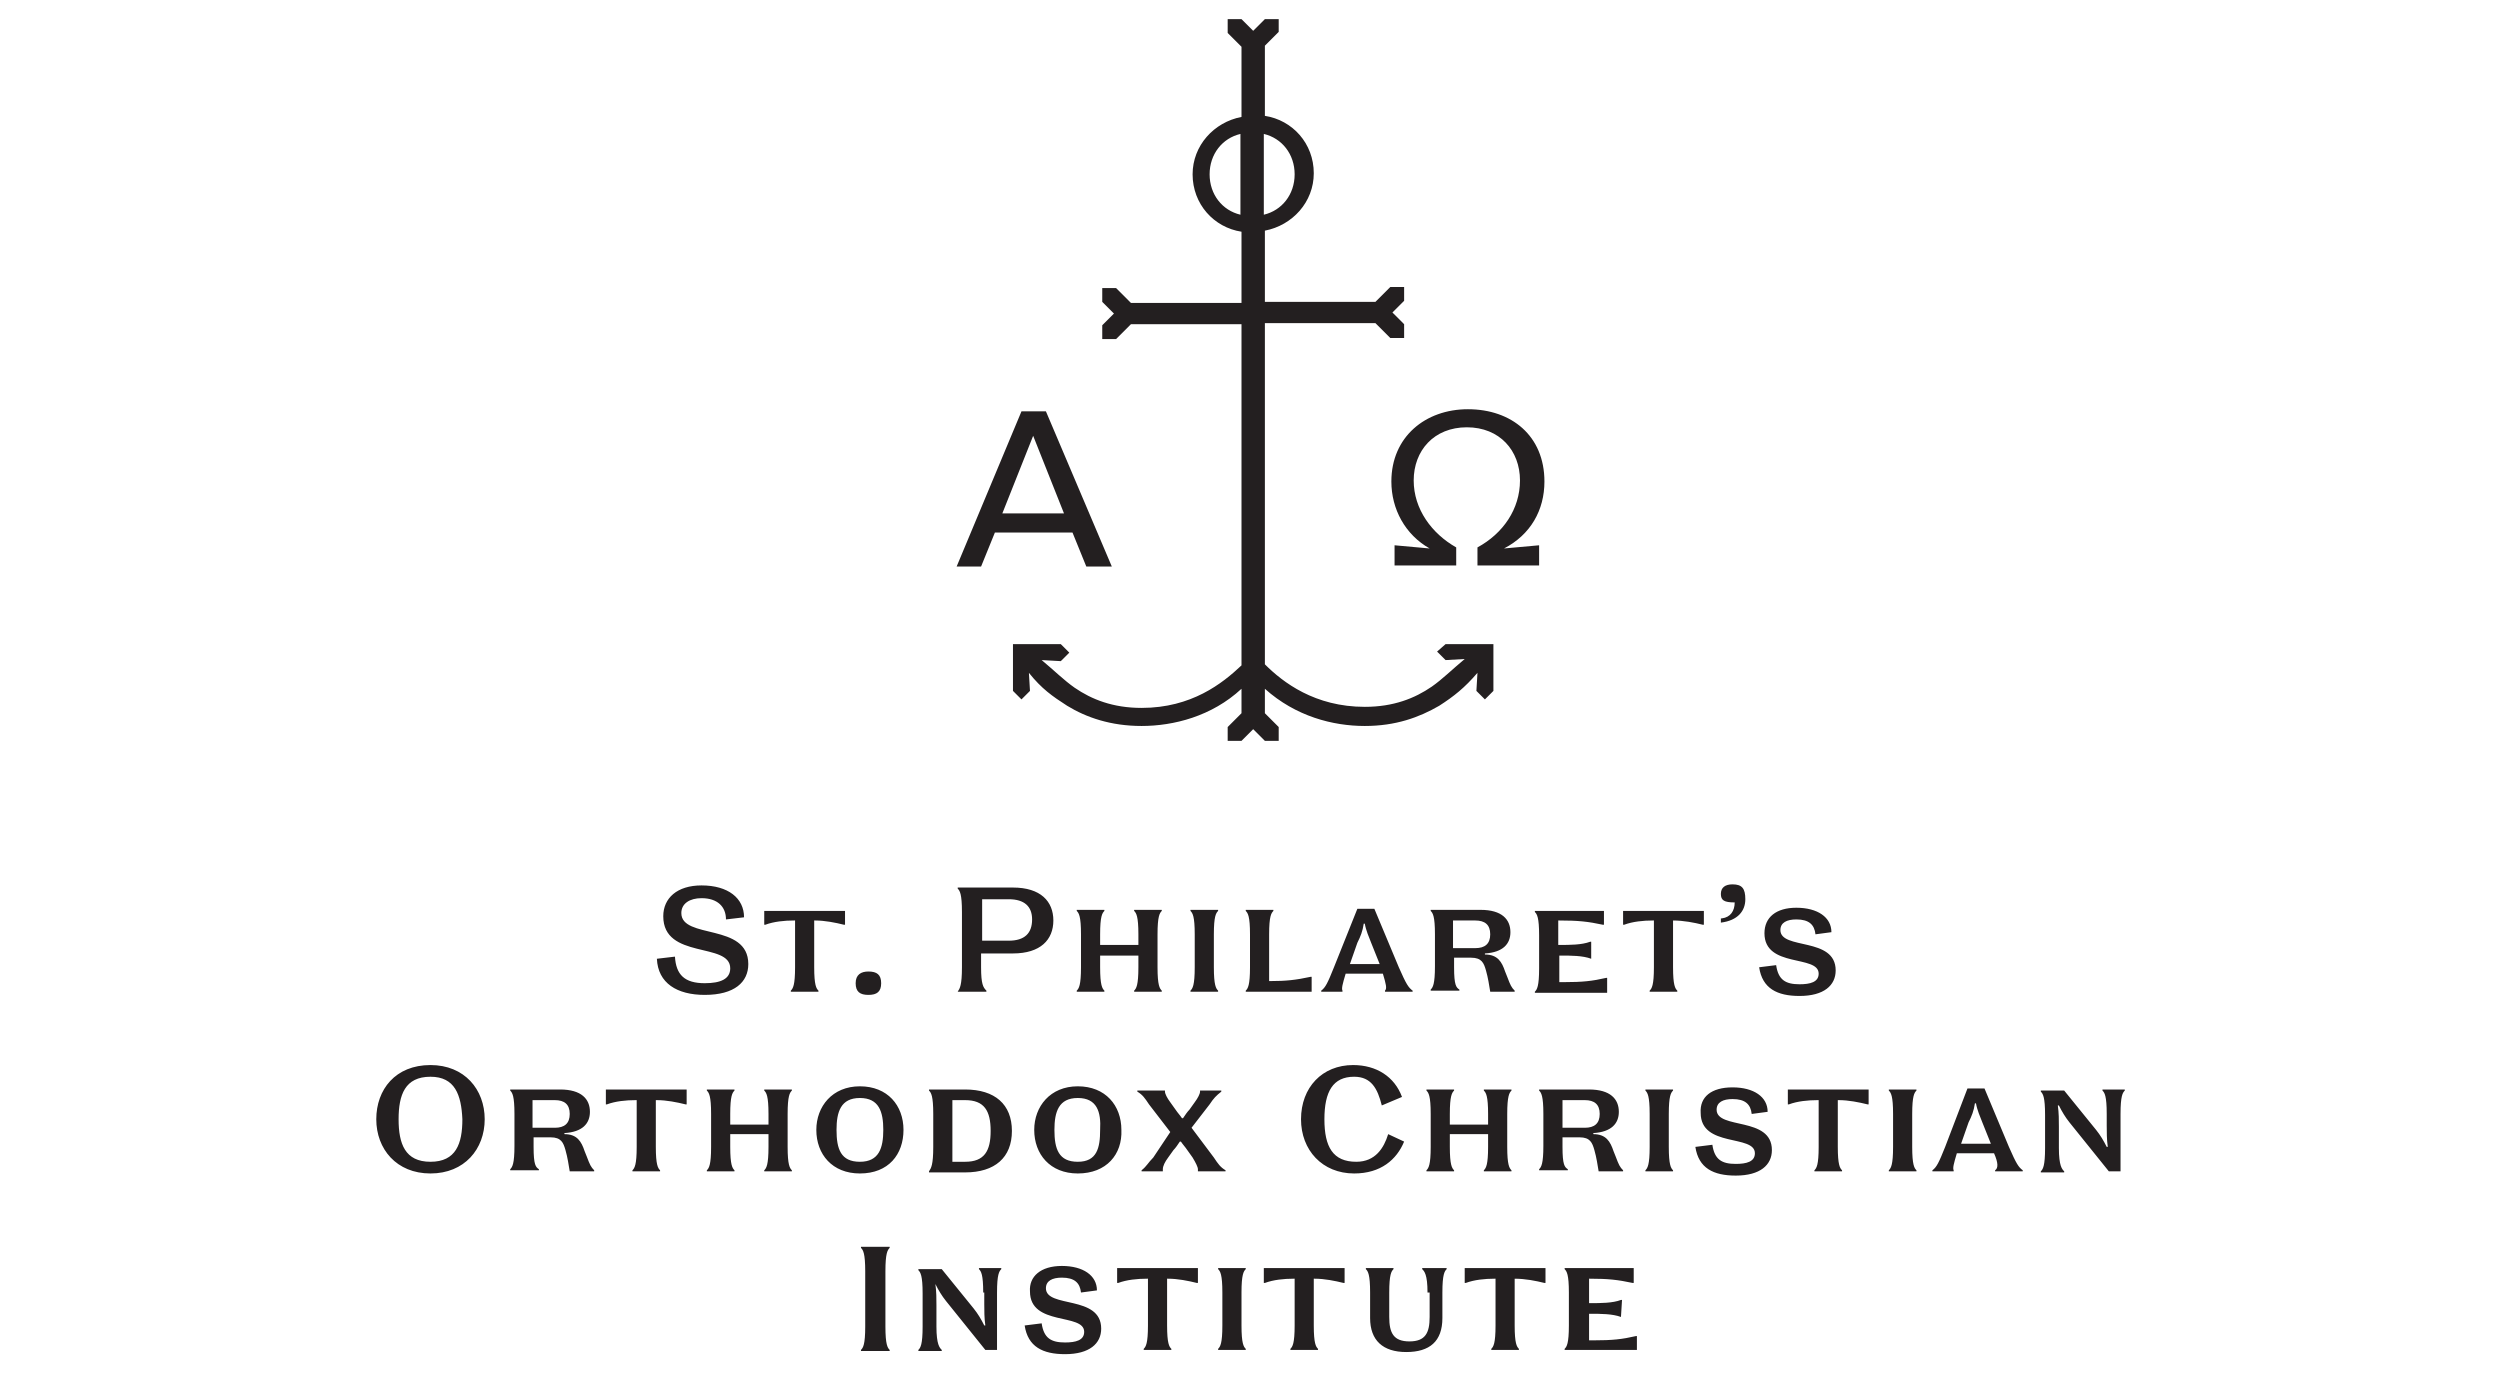
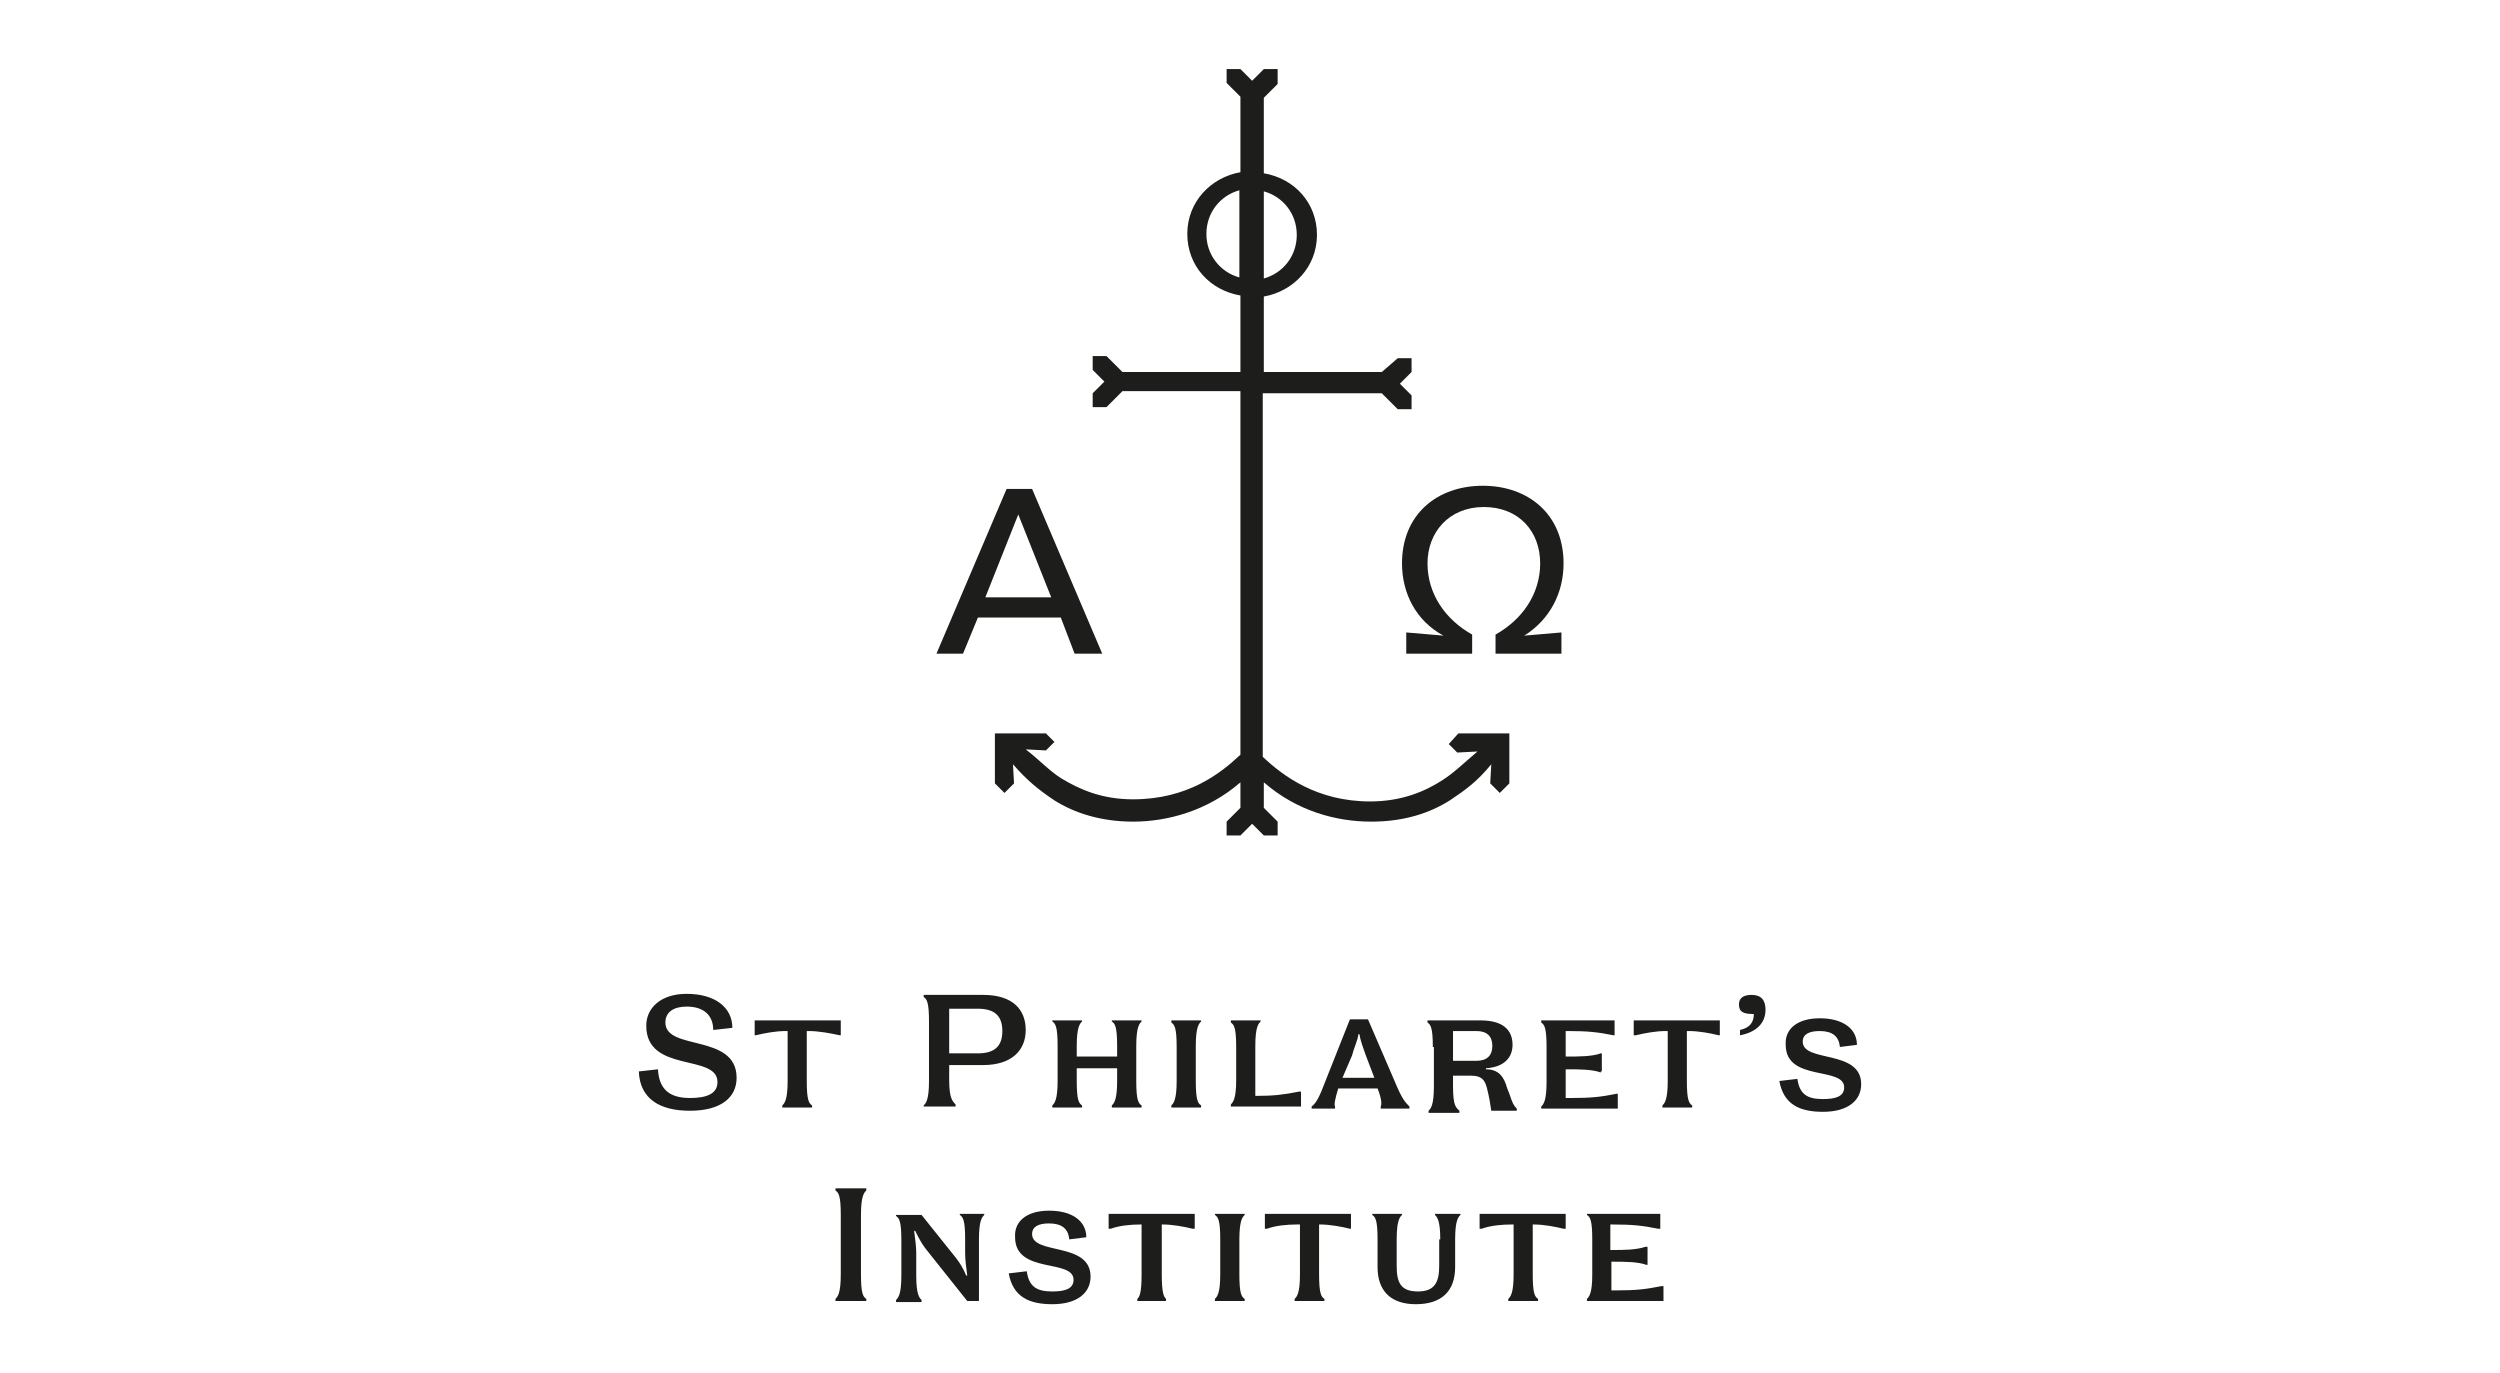
- <svg xmlns="http://www.w3.org/2000/svg" version="1.1" id="Слой_1" x="0" y="0" viewBox="0 0 235.2 129.1" xml:space="preserve">
-   <style>.st0{fill:#231f20}</style>
-   <path class="st0" d="M102.2 53.3h2.4l-6.2-14.6h-2.3L90 53.3h2.3l1.3-3.2h7.3l1.3 3.2zm-7.9-5l2.9-7.3 2.9 7.3h-5.8zm51-3c0-4.3-3.1-6.8-7.2-6.8-4 0-7.2 2.6-7.2 6.8 0 2.6 1.3 5 3.6 6.3l-3.3-.3v1.9h5.8v-1.7c-2.3-1.3-4-3.6-4-6.3 0-2.8 1.9-5 5-5s5 2.2 5 5c0 2.7-1.6 5-4 6.3v1.7h5.8v-1.9l-3.3.3c2.5-1.3 3.8-3.6 3.8-6.3zm-10.1 16l.8.8 1.8-.1c-1.2 1-2.1 1.9-3.1 2.6-1.6 1.1-3.6 1.9-6.3 1.9-4.7 0-7.7-2.3-9.4-4V30.4h10.4l1.4 1.4h1.3v-1.3l-1.1-1.1 1.1-1.1V27h-1.3l-1.4 1.4H119v-6.7c2.6-.5 4.6-2.7 4.6-5.4 0-2.8-2-5-4.6-5.4V4.3l1.3-1.3V1.8H119l-1.1 1.1-1.1-1.1h-1.3v1.3l1.3 1.3V11c-2.6.5-4.6 2.7-4.6 5.4 0 2.8 2 5 4.6 5.4v6.7h-10.4l-1.4-1.4h-1.3v1.3l1.1 1.1-1.1 1.1v1.3h1.3l1.4-1.4h10.4v32.1c-1.8 1.7-4.7 4-9.4 4-2.7 0-4.7-.8-6.3-1.9-1-.7-1.9-1.6-3.1-2.6l1.8.1.8-.8-.8-.8h-4.5V65l.8.8.8-.8-.1-1.7c1.2 1.5 2.2 2.2 3.6 3.1 1.8 1.1 4.1 1.9 7 1.9 3 0 6.6-.9 9.4-3.5v2.3l-1.3 1.3v1.3h1.3l1.1-1.1 1.1 1.1h1.3v-1.3l-1.3-1.3v-2.3c2.9 2.6 6.4 3.5 9.4 3.5 2.9 0 5.1-.8 7-1.9 1.4-.9 2.4-1.7 3.6-3.1l-.1 1.7.8.8.8-.8v-4.4H136l-.8.7zm-16.3-48.7c1.7.4 2.9 1.9 2.9 3.8s-1.2 3.4-2.9 3.8v-7.6zm-2.2 7.6c-1.7-.4-2.9-1.9-2.9-3.8s1.2-3.4 2.9-3.8v7.6zM66 83.3c2.5 0 4 1.2 4 3l-1.7.2c0-1.2-.8-2-2.3-2-1.1 0-1.9.5-1.9 1.4 0 2.5 6.3.9 6.3 4.8 0 1.7-1.3 2.9-4.1 2.9-2.6 0-4.4-1.1-4.5-3.4l1.7-.2c.1 1.7.9 2.5 2.8 2.5 1.5 0 2.4-.4 2.4-1.4 0-2.5-6.3-.8-6.3-4.9 0-1.7 1.3-2.9 3.6-2.9zM76.6 86.6V91c0 1.7.2 2 .4 2.2v.1h-2.6v-.1c.2-.2.4-.5.4-2.2v-4.4h-.1c-.9 0-1.9.1-2.7.4h-.1v-1.3h7.6V87h-.1c-.8-.2-1.8-.4-2.7-.4h-.1zM81.7 91.4c.8 0 1.2.3 1.2 1.1s-.4 1.1-1.2 1.1-1.2-.3-1.2-1.1.5-1.1 1.2-1.1zM90.1 93.3c.2-.3.4-.6.4-2.3v-5.2c0-1.7-.2-2-.4-2.2v-.1h5.2c2.6 0 3.8 1.3 3.8 3.1s-1.2 3.1-3.8 3.1h-3V91c0 1.6.2 1.9.5 2.2v.1h-2.7zm4.8-8.7h-2.5v3.9h2.5c1.5 0 2.2-.7 2.2-2 0-1.2-.7-1.9-2.2-1.9zM107.1 89.9h-3.6V91c0 1.7.2 2 .4 2.2v.1h-2.6v-.1c.2-.2.4-.5.4-2.2v-3.1c0-1.7-.2-2-.4-2.2v-.1h2.6v.1c-.2.2-.4.5-.4 2.2v1h3.6v-1c0-1.7-.2-2-.4-2.2v-.1h2.6v.1c-.2.2-.4.5-.4 2.2V91c0 1.7.2 2 .4 2.2v.1h-2.6v-.1c.2-.2.4-.5.4-2.2v-1.1zM112.4 87.9c0-1.7-.2-2-.4-2.2v-.1h2.6v.1c-.2.2-.4.5-.4 2.2V91c0 1.7.2 2 .4 2.2v.1H112v-.1c.2-.2.4-.5.4-2.2v-3.1zM117.6 87.9c0-1.7-.2-2-.4-2.2v-.1h2.6v.1c-.2.2-.4.5-.4 2.2v4.4h.1c1.5 0 2.4-.1 3.8-.4h.1v1.4h-6.2v-.1c.2-.2.4-.5.4-2.2v-3.1zM130.1 91.6h-3.5c-.3 1-.4 1.4-.3 1.6v.1h-2v-.1c.4-.3.6-.7 1.2-2.2l2.2-5.5h1.6l2.3 5.5c.7 1.6.9 1.9 1.3 2.2v.1h-2.6v-.1c.2-.2.1-.6-.2-1.6zm-3.1-.9h2.8l-.8-2c-.2-.5-.5-1.2-.6-1.8h-.1c-.1.7-.3 1.2-.6 1.8l-.7 2zM135 87.9c0-1.7-.2-2-.4-2.2v-.1h4.7c2 0 2.8.9 2.8 2.1 0 1.1-.7 1.9-2.4 2v.1c1.2 0 1.6.7 1.9 1.6l.2.5c.3.8.4 1 .7 1.3v.1h-2.3c-.1-.6-.2-1.3-.4-2s-.4-1.2-1.4-1.2h-1.6v.9c0 1.7.2 1.9.5 2.1v.1h-2.7v-.1c.2-.2.4-.5.4-2.2v-3zm1.7-1.3v2.6h2.1c.9 0 1.4-.4 1.4-1.3s-.5-1.3-1.4-1.3h-2.1zM149.7 90.2c-.8-.3-1.9-.3-2.9-.3h-.1v2.5h.4c1.8 0 2.7-.1 4-.4h.1v1.4h-6.8v-.1c.2-.2.4-.5.4-2.2V88c0-1.7-.2-2-.4-2.2v-.1h6.5V87h-.1c-1.4-.3-2.3-.4-4.1-.4h-.1v2.3h.1c1 0 2.1 0 2.9-.3h.1v1.6zM157.4 86.6V91c0 1.7.2 2 .4 2.2v.1h-2.6v-.1c.2-.2.4-.5.4-2.2v-4.4h-.1c-.9 0-1.9.1-2.7.4h-.1v-1.3h7.6V87h-.1c-.8-.2-1.8-.4-2.8-.4zM162 86.4c.8-.1 1.2-.7 1.2-1.5-1 0-1.3-.2-1.3-.8 0-.6.4-.9 1.1-.9.9 0 1.2.4 1.2 1.4 0 1.1-.7 2-2.3 2.2v-.4h.1zM169 85.4c2 0 3.3.9 3.3 2.3l-1.5.2c-.1-.9-.6-1.4-1.8-1.4-.9 0-1.5.3-1.5 1 0 1.9 5.2.6 5.2 3.8 0 1.4-1.1 2.4-3.4 2.4-2.1 0-3.5-.7-3.8-2.7l1.6-.2c.2 1.4.9 1.8 2.2 1.8 1 0 1.8-.2 1.8-1 0-1.8-5.1-.5-5.1-3.8 0-1.5 1.1-2.4 3-2.4zM124.6 105.3c0 2.6.8 4 3 4 1.8 0 2.6-1.3 3-2.6l1.5.7c-.7 1.7-2.2 3-4.7 3-3 0-5-2.2-5-5.1 0-3 2-5.1 4.9-5.1 2.2 0 3.9 1.1 4.6 3l-1.9.8c-.4-1.6-1-2.7-2.6-2.7-2 0-2.8 1.4-2.8 4zM140 106.7h-3.6v1.2c0 1.7.2 2 .4 2.2v.1h-2.6v-.1c.2-.2.4-.5.4-2.2v-3.1c0-1.7-.2-2-.4-2.2v-.1h2.6v.1c-.2.2-.4.5-.4 2.2v1h3.6v-1c0-1.7-.2-2-.4-2.2v-.1h2.6v.1c-.2.2-.4.5-.4 2.2v3.1c0 1.7.2 2 .4 2.2v.1h-2.6v-.1c.2-.2.4-.5.4-2.2v-1.2zM145.2 104.8c0-1.7-.2-2-.4-2.2v-.1h4.7c2 0 2.8.9 2.8 2.1 0 1.1-.7 1.9-2.4 2v.1c1.2 0 1.6.7 1.9 1.6l.2.5c.3.8.4 1 .7 1.3v.1h-2.3c-.1-.6-.2-1.3-.4-2s-.4-1.2-1.4-1.2H147v.9c0 1.7.2 1.9.5 2.1v.1h-2.7v-.1c.2-.2.4-.5.4-2.2v-3zm1.8-1.3v2.6h2.1c.9 0 1.4-.4 1.4-1.3s-.5-1.3-1.4-1.3H147zM155.2 104.8c0-1.7-.2-2-.4-2.2v-.1h2.6v.1c-.2.2-.4.5-.4 2.2v3.1c0 1.7.2 2 .4 2.2v.1h-2.6v-.1c.2-.2.4-.5.4-2.2v-3.1zM163 102.3c2 0 3.3.9 3.3 2.3l-1.5.2c-.1-.9-.6-1.4-1.8-1.4-.9 0-1.5.3-1.5 1 0 1.9 5.2.6 5.2 3.8 0 1.4-1.1 2.4-3.4 2.4-2.1 0-3.5-.7-3.8-2.7l1.6-.2c.2 1.4.9 1.8 2.2 1.8 1 0 1.8-.2 1.8-1 0-1.8-5.1-.5-5.1-3.8-.1-1.5 1-2.4 3-2.4zM172.9 103.5v4.4c0 1.7.2 2 .4 2.2v.1h-2.6v-.1c.2-.2.4-.5.4-2.2v-4.4h-.1c-.9 0-1.9.1-2.7.4h-.1v-1.4h7.6v1.4h-.1c-.8-.2-1.8-.4-2.7-.4h-.1zM178.1 104.8c0-1.7-.2-2-.4-2.2v-.1h2.6v.1c-.2.2-.4.5-.4 2.2v3.1c0 1.7.2 2 .4 2.2v.1h-2.6v-.1c.2-.2.4-.5.4-2.2v-3.1zM187.6 108.5h-3.5c-.3 1-.4 1.4-.3 1.6v.1h-2v-.1c.4-.3.6-.7 1.2-2.2l2.1-5.5h1.6l2.3 5.5c.7 1.6.9 1.9 1.3 2.2v.1h-2.6v-.1c.3-.2.3-.7-.1-1.6zm-3.1-.9h2.8l-.8-2c-.2-.5-.5-1.2-.6-1.8h-.1c-.1.7-.3 1.2-.6 1.8l-.7 2zM198.2 104.8c0-1.7-.2-2-.4-2.2v-.1h2.1v.1c-.2.2-.4.5-.4 2.2v5.4h-1.1l-3.7-4.6c-.4-.5-.7-1-1-1.6h-.1c.1.7.1 1.4.1 2v2c0 1.7.3 2 .5 2.2v.1H192v-.1c.2-.2.4-.5.4-2.2v-3.1c0-1.7-.2-2-.4-2.2v-.1h2.2l3 3.7c.4.5.7 1 1 1.6h.1c-.1-.7-.1-1.4-.1-2v-1.1zM40.5 100.2c3.2 0 5.1 2.3 5.1 5.1s-1.9 5.1-5.1 5.1c-3.2 0-5.1-2.3-5.1-5.1s1.8-5.1 5.1-5.1zm0 1.1c-2.4 0-3 1.7-3 4s.6 4 3 4 3-1.7 3-4c-.1-2.3-.7-4-3-4zM48.4 104.8c0-1.7-.2-2-.4-2.2v-.1h4.7c2 0 2.8.9 2.8 2.1 0 1.1-.7 1.9-2.4 2v.1c1.2 0 1.6.7 1.9 1.6l.2.5c.3.8.4 1 .7 1.3v.1h-2.3c-.1-.6-.2-1.3-.4-2s-.4-1.2-1.4-1.2h-1.6v.9c0 1.7.2 1.9.5 2.1v.1H48v-.1c.2-.2.4-.5.4-2.2v-3zm1.7-1.3v2.6h2.1c.9 0 1.4-.4 1.4-1.3s-.5-1.3-1.4-1.3h-2.1zM61.7 103.5v4.4c0 1.7.2 2 .4 2.2v.1h-2.6v-.1c.2-.2.4-.5.4-2.2v-4.4h-.1c-.9 0-1.9.1-2.7.4H57v-1.4h7.6v1.4h-.1c-.8-.2-1.8-.4-2.7-.4h-.1zM72.3 106.7h-3.6v1.2c0 1.7.2 2 .4 2.2v.1h-2.6v-.1c.2-.2.4-.5.4-2.2v-3.1c0-1.7-.2-2-.4-2.2v-.1h2.6v.1c-.2.2-.4.5-.4 2.2v1h3.6v-1c0-1.7-.2-2-.4-2.2v-.1h2.6v.1c-.2.2-.4.5-.4 2.2v3.1c0 1.7.2 2 .4 2.2v.1h-2.6v-.1c.2-.2.4-.5.4-2.2v-1.2zM80.9 110.4c-2.6 0-4.1-1.8-4.1-4.1 0-2.2 1.5-4.1 4.1-4.1 2.6 0 4.1 1.8 4.1 4.1s-1.4 4.1-4.1 4.1zm0-7.1c-1.8 0-2.2 1.3-2.2 3 0 1.8.4 3 2.2 3s2.2-1.3 2.2-3-.4-3-2.2-3zM87.4 110.2c.2-.3.4-.6.4-2.3v-3.1c0-1.7-.2-2-.4-2.2v-.1h3.4c2.8 0 4.4 1.4 4.4 3.9s-1.6 3.9-4.4 3.9h-3.4v-.1zm2.2-6.7v5.8h1.2c1.8 0 2.4-1 2.4-2.9s-.6-2.9-2.4-2.9h-1.2zM101.4 110.4c-2.6 0-4.1-1.8-4.1-4.1 0-2.2 1.5-4.1 4.1-4.1 2.6 0 4.1 1.8 4.1 4.1.1 2.3-1.4 4.1-4.1 4.1zm0-7.1c-1.8 0-2.2 1.3-2.2 3 0 1.8.4 3 2.2 3s2.1-1.3 2.1-3c.1-1.7-.3-3-2.1-3zM110.1 106.5l-2-2.6c-.4-.6-.6-.9-1.1-1.2v-.1h2.6v.1c0 .2.2.6.5 1l.5.7c.2.3.4.5.6.8h.1c.2-.3.4-.6.6-.8l.5-.7c.3-.4.5-.8.5-1v-.1h2v.1c-.5.4-.7.6-1.1 1.2l-1.7 2.2 2.1 2.8c.4.6.6.9 1.1 1.2v.1h-2.6v-.2c0-.2-.2-.6-.5-1.1l-.5-.7c-.2-.3-.4-.5-.6-.8h-.1c-.2.3-.4.6-.6.8l-.5.7c-.3.4-.5.8-.5 1.1v.2h-2v-.1c.5-.4.6-.7 1.1-1.2l1.6-2.4zM83.3 124.8c0 1.7.2 2 .4 2.2v.1H81v-.1c.2-.2.4-.5.4-2.2v-5.2c0-1.7-.2-2-.4-2.2v-.1h2.7v.1c-.2.2-.4.5-.4 2.2v5.2zM92.5 121.6c0-1.7-.2-2-.4-2.2v-.1h2.1v.1c-.2.2-.4.5-.4 2.2v5.4h-1.1l-3.7-4.6c-.4-.5-.7-1-1-1.6.1.7.1 1.4.1 2v2c0 1.7.3 2 .5 2.2v.1h-2.2v-.1c.2-.2.4-.5.4-2.2v-3.1c0-1.7-.2-2-.4-2.2v-.1h2.2l3 3.7c.4.5.7 1 1 1.6h.1c-.1-.7-.1-1.4-.1-2v-1.1h-.1zM99.9 119.1c2 0 3.3.9 3.3 2.3l-1.5.2c-.1-.9-.6-1.4-1.8-1.4-.9 0-1.5.3-1.5 1 0 1.9 5.2.6 5.2 3.8 0 1.4-1.1 2.4-3.4 2.4-2.1 0-3.5-.7-3.8-2.7l1.6-.2c.2 1.4.9 1.8 2.2 1.8 1 0 1.8-.2 1.8-1 0-1.8-5.1-.5-5.1-3.8-.1-1.4 1-2.4 3-2.4zM109.8 120.3v4.4c0 1.7.2 2 .4 2.2v.1h-2.6v-.1c.2-.2.4-.5.4-2.2v-4.4h-.1c-.9 0-1.9.1-2.7.4h-.1v-1.4h7.6v1.4h-.1c-.8-.2-1.8-.4-2.7-.4h-.1zM115 121.6c0-1.7-.2-2-.4-2.2v-.1h2.6v.1c-.2.2-.4.5-.4 2.2v3.1c0 1.7.2 2 .4 2.2v.1h-2.6v-.1c.2-.2.4-.5.4-2.2v-3.1zM123.6 120.3v4.4c0 1.7.2 2 .4 2.2v.1h-2.6v-.1c.2-.2.4-.5.4-2.2v-4.4h-.1c-.9 0-1.9.1-2.7.4h-.1v-1.4h7.6v1.4h-.1c-.8-.2-1.8-.4-2.7-.4h-.1zM134.3 121.6c0-1.7-.3-2-.5-2.2v-.1h2.3v.1c-.2.2-.4.5-.4 2.2v2.4c0 2.2-1.2 3.2-3.4 3.2s-3.4-1.1-3.4-3.2v-2.4c0-1.7-.2-2-.4-2.2v-.1h2.6v.1c-.2.2-.4.5-.4 2.2v2.3c0 1.5.4 2.3 1.9 2.3s1.9-.8 1.9-2.3v-2.3h-.2zM142.5 120.3v4.4c0 1.7.2 2 .4 2.2v.1h-2.6v-.1c.2-.2.4-.5.4-2.2v-4.4h-.1c-.9 0-1.9.1-2.7.4h-.1v-1.4h7.6v1.4h-.1c-.8-.2-1.8-.4-2.8-.4zM152.5 123.9c-.8-.3-1.9-.3-2.9-.3h-.1v2.5h.4c1.8 0 2.7-.1 4-.4h.1v1.3h-6.8v-.1c.2-.2.4-.5.4-2.2v-3.1c0-1.7-.2-2-.4-2.2v-.1h6.5v1.4h-.1c-1.4-.3-2.3-.4-4-.4h-.1v2.3h.1c1 0 2.1 0 2.9-.3h.1l-.1 1.6c.1 0 0 0 0 0z" />
+ <svg xmlns="http://www.w3.org/2000/svg" version="1.1" id="Слой_1" x="0" y="0" viewBox="0 0 235.2 129.1" style="enable-background:new 0 0 235.2 129.1" xml:space="preserve">
+   <style>.st0{fill:#1d1d1b}</style>
+   <path class="st0" d="M116.6 26.1a4.2 4.2 0 0 1-3.1-4.1c0-2 1.3-3.6 3.1-4.1v8.2zm2.3-8.1c1.8.5 3.1 2.1 3.1 4.1 0 2-1.3 3.6-3.1 4.1V18zm17.4 52 .8.8 1.9-.1c-1.3 1.1-2.2 2-3.3 2.7-1.7 1.1-3.9 2-6.8 2-5 0-8.2-2.4-10.1-4.2V37H130l1.5 1.5h1.3v-1.3l-1.1-1.1 1.1-1.1v-1.3h-1.3L130 35h-11.1v-7.1c2.8-.5 5-2.8 5-5.8s-2.1-5.3-5-5.8V9.2l1.3-1.3V6.5h-1.3l-1.1 1.1-1.1-1.1h-1.3v1.3l1.3 1.3v7.1c-2.8.5-5 2.8-5 5.8s2.1 5.3 5 5.8V35h-11.1l-1.5-1.5h-1.3v1.3l1.1 1.1-1.1 1.1v1.3h1.3l1.5-1.5h11.1V71c-1.9 1.8-5 4.2-10.1 4.2-2.9 0-5-.9-6.8-2-1.1-.7-2-1.7-3.3-2.7l1.9.1.8-.8-.8-.8h-4.8v4.7l.9.9.9-.9-.1-1.8c1.3 1.5 2.4 2.4 3.9 3.4 1.9 1.2 4.4 2 7.4 2 3.2 0 7-1 10.1-3.7V76l-1.3 1.3v1.3h1.3l1.1-1.1 1.1 1.1h1.3v-1.3l-1.3-1.3v-2.4c3.1 2.7 6.8 3.7 10.1 3.7 3.1 0 5.5-.8 7.4-2 1.5-1 2.6-1.8 3.9-3.4l-.1 1.8.9.9.9-.9V69h-4.8l-.9 1zm10.8-17c0-4.6-3.3-7.3-7.6-7.3s-7.6 2.7-7.6 7.3c0 2.8 1.3 5.4 3.9 6.8l-3.5-.3v2h6.2v-1.8c-2.5-1.4-4.2-3.8-4.2-6.7 0-2.9 2-5.3 5.3-5.3s5.3 2.3 5.3 5.3c0 2.9-1.7 5.3-4.2 6.7v1.8h6.2v-2l-3.5.3c2.4-1.5 3.7-4 3.7-6.8m-54.4 3.2 3.1-7.8 3.1 7.8h-6.2zm8.4 5.3h2.6L97.1 46h-2.4l-6.6 15.5h2.5l1.4-3.4h7.8l1.3 3.4zM64.6 93.5c2.7 0 4.3 1.3 4.3 3.2l-1.8.2c0-1.3-.8-2.2-2.5-2.2-1.2 0-2 .5-2 1.5 0 2.7 6.7 1 6.7 5.2 0 1.8-1.4 3.1-4.4 3.1-2.8 0-4.7-1.1-4.8-3.7l1.8-.2c.1 1.8 1 2.7 3 2.7 1.6 0 2.6-.4 2.6-1.5 0-2.7-6.7-.8-6.7-5.3 0-1.7 1.4-3 3.8-3M75.9 97v4.7c0 1.8.2 2.1.5 2.3v.2h-2.8v-.2c.2-.2.5-.5.5-2.3V97h-.2c-.9 0-2 .2-2.8.4H71V96h8.1v1.4H79c-.9-.2-2-.4-2.9-.4h-.2zM92 94.9h-2.7v4.2H92c1.6 0 2.3-.7 2.3-2.1s-.7-2.1-2.3-2.1m-5.1 9.3v-.2c.2-.2.5-.5.5-2.3v-5.6c0-1.8-.2-2.1-.5-2.3v-.2h5.6c2.8 0 4 1.4 4 3.3s-1.3 3.3-4 3.3h-3.2v1.4c0 1.7.3 2 .6 2.3v.2h-3zM105.1 100.5h-3.8v1.2c0 1.8.2 2.1.5 2.3v.2H99v-.2c.2-.2.5-.5.5-2.3v-3.3c0-1.8-.2-2.1-.5-2.3V96h2.8v.1c-.2.2-.5.5-.5 2.3v1h3.8v-1c0-1.8-.2-2.1-.5-2.3V96h2.8v.1c-.2.2-.5.5-.5 2.3v3.3c0 1.8.2 2.1.5 2.3v.2h-2.8v-.2c.2-.2.5-.5.5-2.3v-1.2zM110.7 98.5c0-1.8-.2-2.1-.5-2.3V96h2.8v.1c-.2.2-.5.5-.5 2.3v3.3c0 1.8.2 2.1.5 2.3v.2h-2.8v-.2c.2-.2.5-.5.5-2.3v-3.2zM116.3 98.5c0-1.8-.2-2.1-.5-2.3V96h2.8v.1c-.2.2-.5.5-.5 2.3v4.7h.1c1.6 0 2.5-.1 4-.4h.2v1.4h-6.6v-.2c.2-.2.5-.5.5-2.3v-3.1zM126.3 101.4h3l-.8-2.1c-.2-.6-.5-1.3-.6-2h-.1c-.1.7-.4 1.2-.6 2l-.9 2.1zm3.3 1h-3.7c-.3 1-.4 1.5-.3 1.7v.2h-2.2v-.2c.4-.3.7-.8 1.3-2.4l2.3-5.8h1.7l2.5 5.8c.7 1.7 1 2 1.4 2.4v.2h-2.7v-.2c.1-.2.1-.7-.3-1.7M136.7 97v2.8h2.2c1 0 1.5-.5 1.5-1.4 0-.9-.5-1.4-1.5-1.4h-2.2zm-1.9 1.5c0-1.8-.2-2.1-.5-2.3V96h5c2.1 0 3 .9 3 2.3 0 1.2-.8 2.1-2.5 2.2v.1c1.2 0 1.7.7 2 1.8l.2.5c.3.9.4 1.1.7 1.4v.2h-2.4c-.1-.7-.2-1.3-.4-2.1s-.5-1.2-1.5-1.2h-1.7v1c0 1.9.3 2 .6 2.3v.2h-2.9v-.2c.2-.2.5-.5.5-2.3v-3.7zM150.6 100.9c-.8-.3-2.1-.3-3.1-.3h-.2v2.7h.5c1.9 0 2.8-.1 4.3-.4h.1v1.4H145v-.2c.2-.2.5-.5.5-2.3v-3.3c0-1.8-.2-2.1-.5-2.3V96h6.9v1.4h-.1c-1.5-.3-2.4-.4-4.3-.4h-.2v2.4h.2c1 0 2.3 0 3.1-.3h.1v1.7h-.1zM158.7 97v4.7c0 1.8.2 2.1.5 2.3v.2h-2.8v-.2c.2-.2.5-.5.5-2.3V97h-.2c-.9 0-2 .2-2.8.4h-.2V96h8.1v1.4h-.1c-.8-.2-1.9-.4-2.8-.4h-.2zM163.7 96.9c.9-.2 1.3-.7 1.3-1.5-1 0-1.4-.2-1.4-.9 0-.6.4-.9 1.2-.9.9 0 1.3.5 1.3 1.4 0 1.2-.8 2.1-2.4 2.4v-.5zM171.2 95.8c2.2 0 3.5 1 3.5 2.5l-1.6.2c-.1-1-.7-1.5-1.9-1.5-1 0-1.6.3-1.6 1 0 2 5.5.7 5.5 4 0 1.5-1.2 2.6-3.6 2.6-2.2 0-3.7-.7-4.1-2.9l1.7-.2c.2 1.5 1 1.9 2.4 1.9 1.1 0 2-.2 2-1.1 0-2-5.5-.5-5.5-4-.1-1.5 1.1-2.5 3.2-2.5" />
+   <g>
+     <path class="st0" d="M81 119.9c0 1.8.2 2.1.5 2.3v.2h-2.9v-.2c.2-.2.5-.5.5-2.3v-5.6c0-1.8-.2-2.1-.5-2.3v-.2h2.9v.2c-.2.2-.5.5-.5 2.3v5.6zM90.8 116.6c0-1.8-.2-2.1-.5-2.3v-.1h2.3v.1c-.2.2-.5.5-.5 2.3v5.8H91l-3.9-4.9c-.4-.5-.7-1.1-1-1.7H86c.1.7.2 1.5.2 2.1v2.1c0 1.8.3 2.1.5 2.3v.2h-2.4v-.2c.2-.2.5-.5.5-2.3v-3.3c0-1.8-.2-2.1-.5-2.3v-.1h2.4l3.2 4c.4.5.7 1 1 1.7h.1c-.1-.7-.2-1.5-.2-2.1v-1.3zM98.7 113.9c2.2 0 3.5 1 3.5 2.5l-1.6.2c-.1-1-.7-1.5-1.9-1.5-1 0-1.6.3-1.6 1 0 2 5.5.7 5.5 4 0 1.5-1.2 2.6-3.6 2.6-2.2 0-3.7-.7-4.1-2.9l1.7-.2c.2 1.5 1 1.9 2.4 1.9 1.1 0 2-.2 2-1.1 0-2-5.5-.5-5.5-4-.1-1.5 1.1-2.5 3.2-2.5M109.3 115.2v4.7c0 1.8.2 2.1.4 2.3v.2H107v-.2c.2-.2.4-.5.4-2.3v-4.7h-.1c-.9 0-2 .1-2.8.4h-.2v-1.4h8.1v1.4h-.2c-.8-.2-1.9-.4-2.8-.4h-.1zM114.8 116.6c0-1.8-.2-2.1-.5-2.3v-.1h2.8v.1c-.2.2-.5.5-.5 2.3v3.3c0 1.8.2 2.1.5 2.3v.2h-2.8v-.2c.2-.2.5-.5.5-2.3v-3.3zM124.1 115.2v4.7c0 1.8.2 2.1.5 2.3v.2h-2.8v-.2c.2-.2.5-.5.5-2.3v-4.7h-.3c-.9 0-2 .1-2.8.4h-.2v-1.4h8.1v1.4h-.1c-.8-.2-1.9-.4-2.8-.4h-.1zM135.5 116.6c0-1.8-.3-2.1-.5-2.3v-.1h2.4v.1c-.2.2-.5.5-.5 2.3v2.6c0 2.3-1.3 3.5-3.7 3.5-2.3 0-3.6-1.2-3.6-3.5v-2.6c0-1.8-.2-2.1-.5-2.3v-.1h2.8v.1c-.2.2-.5.5-.5 2.3v2.5c0 1.6.4 2.4 2 2.4s2-.9 2-2.4v-2.5zM144.2 115.2v4.7c0 1.8.2 2.1.5 2.3v.2h-2.8v-.2c.2-.2.5-.5.5-2.3v-4.7h-.2c-.9 0-2 .1-2.8.4h-.2v-1.4h8.1v1.4h-.2c-.8-.2-1.9-.4-2.8-.4h-.1zM154.9 119c-.8-.3-2.1-.3-3.1-.3h-.2v2.7h.4c1.9 0 2.8-.1 4.3-.4h.2v1.4h-7.2v-.2c.2-.2.5-.5.5-2.3v-3.3c0-1.8-.2-2.1-.5-2.3v-.1h6.9v1.4h-.2c-1.5-.3-2.4-.4-4.3-.4h-.2v2.4h.2c1 0 2.2 0 3.1-.3h.2v1.7h-.1z" />
+   </g>
</svg>
